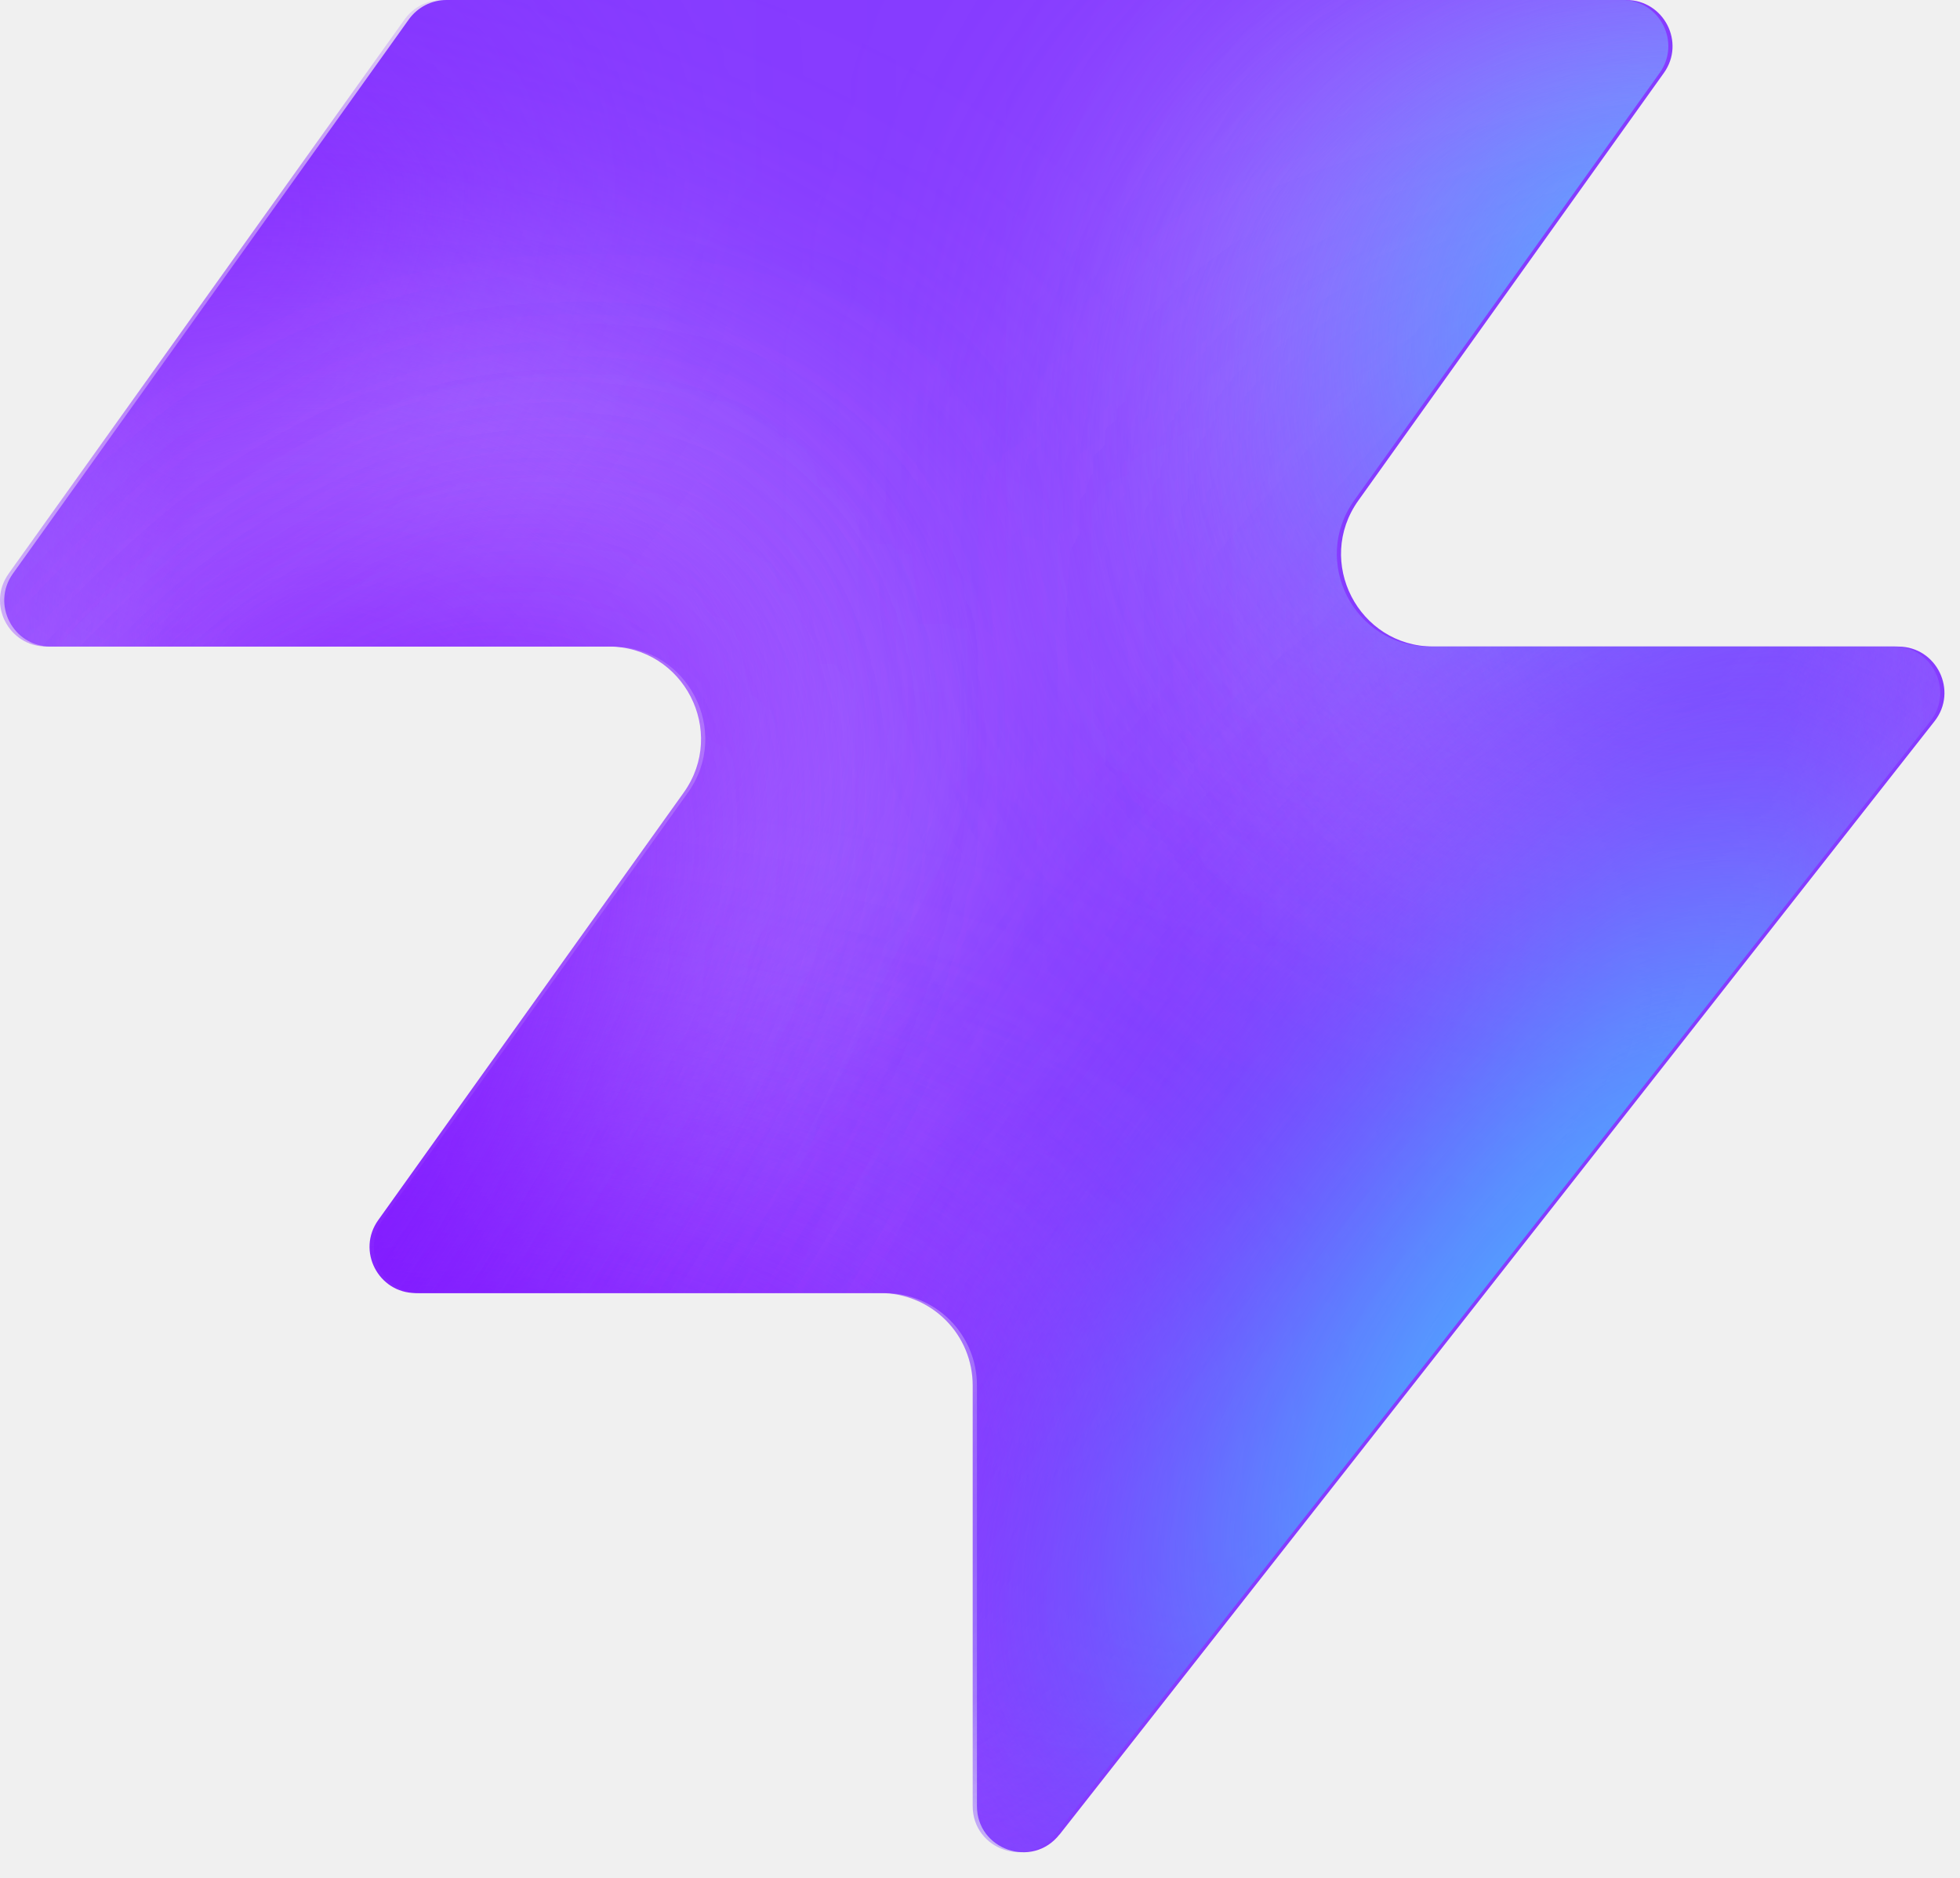
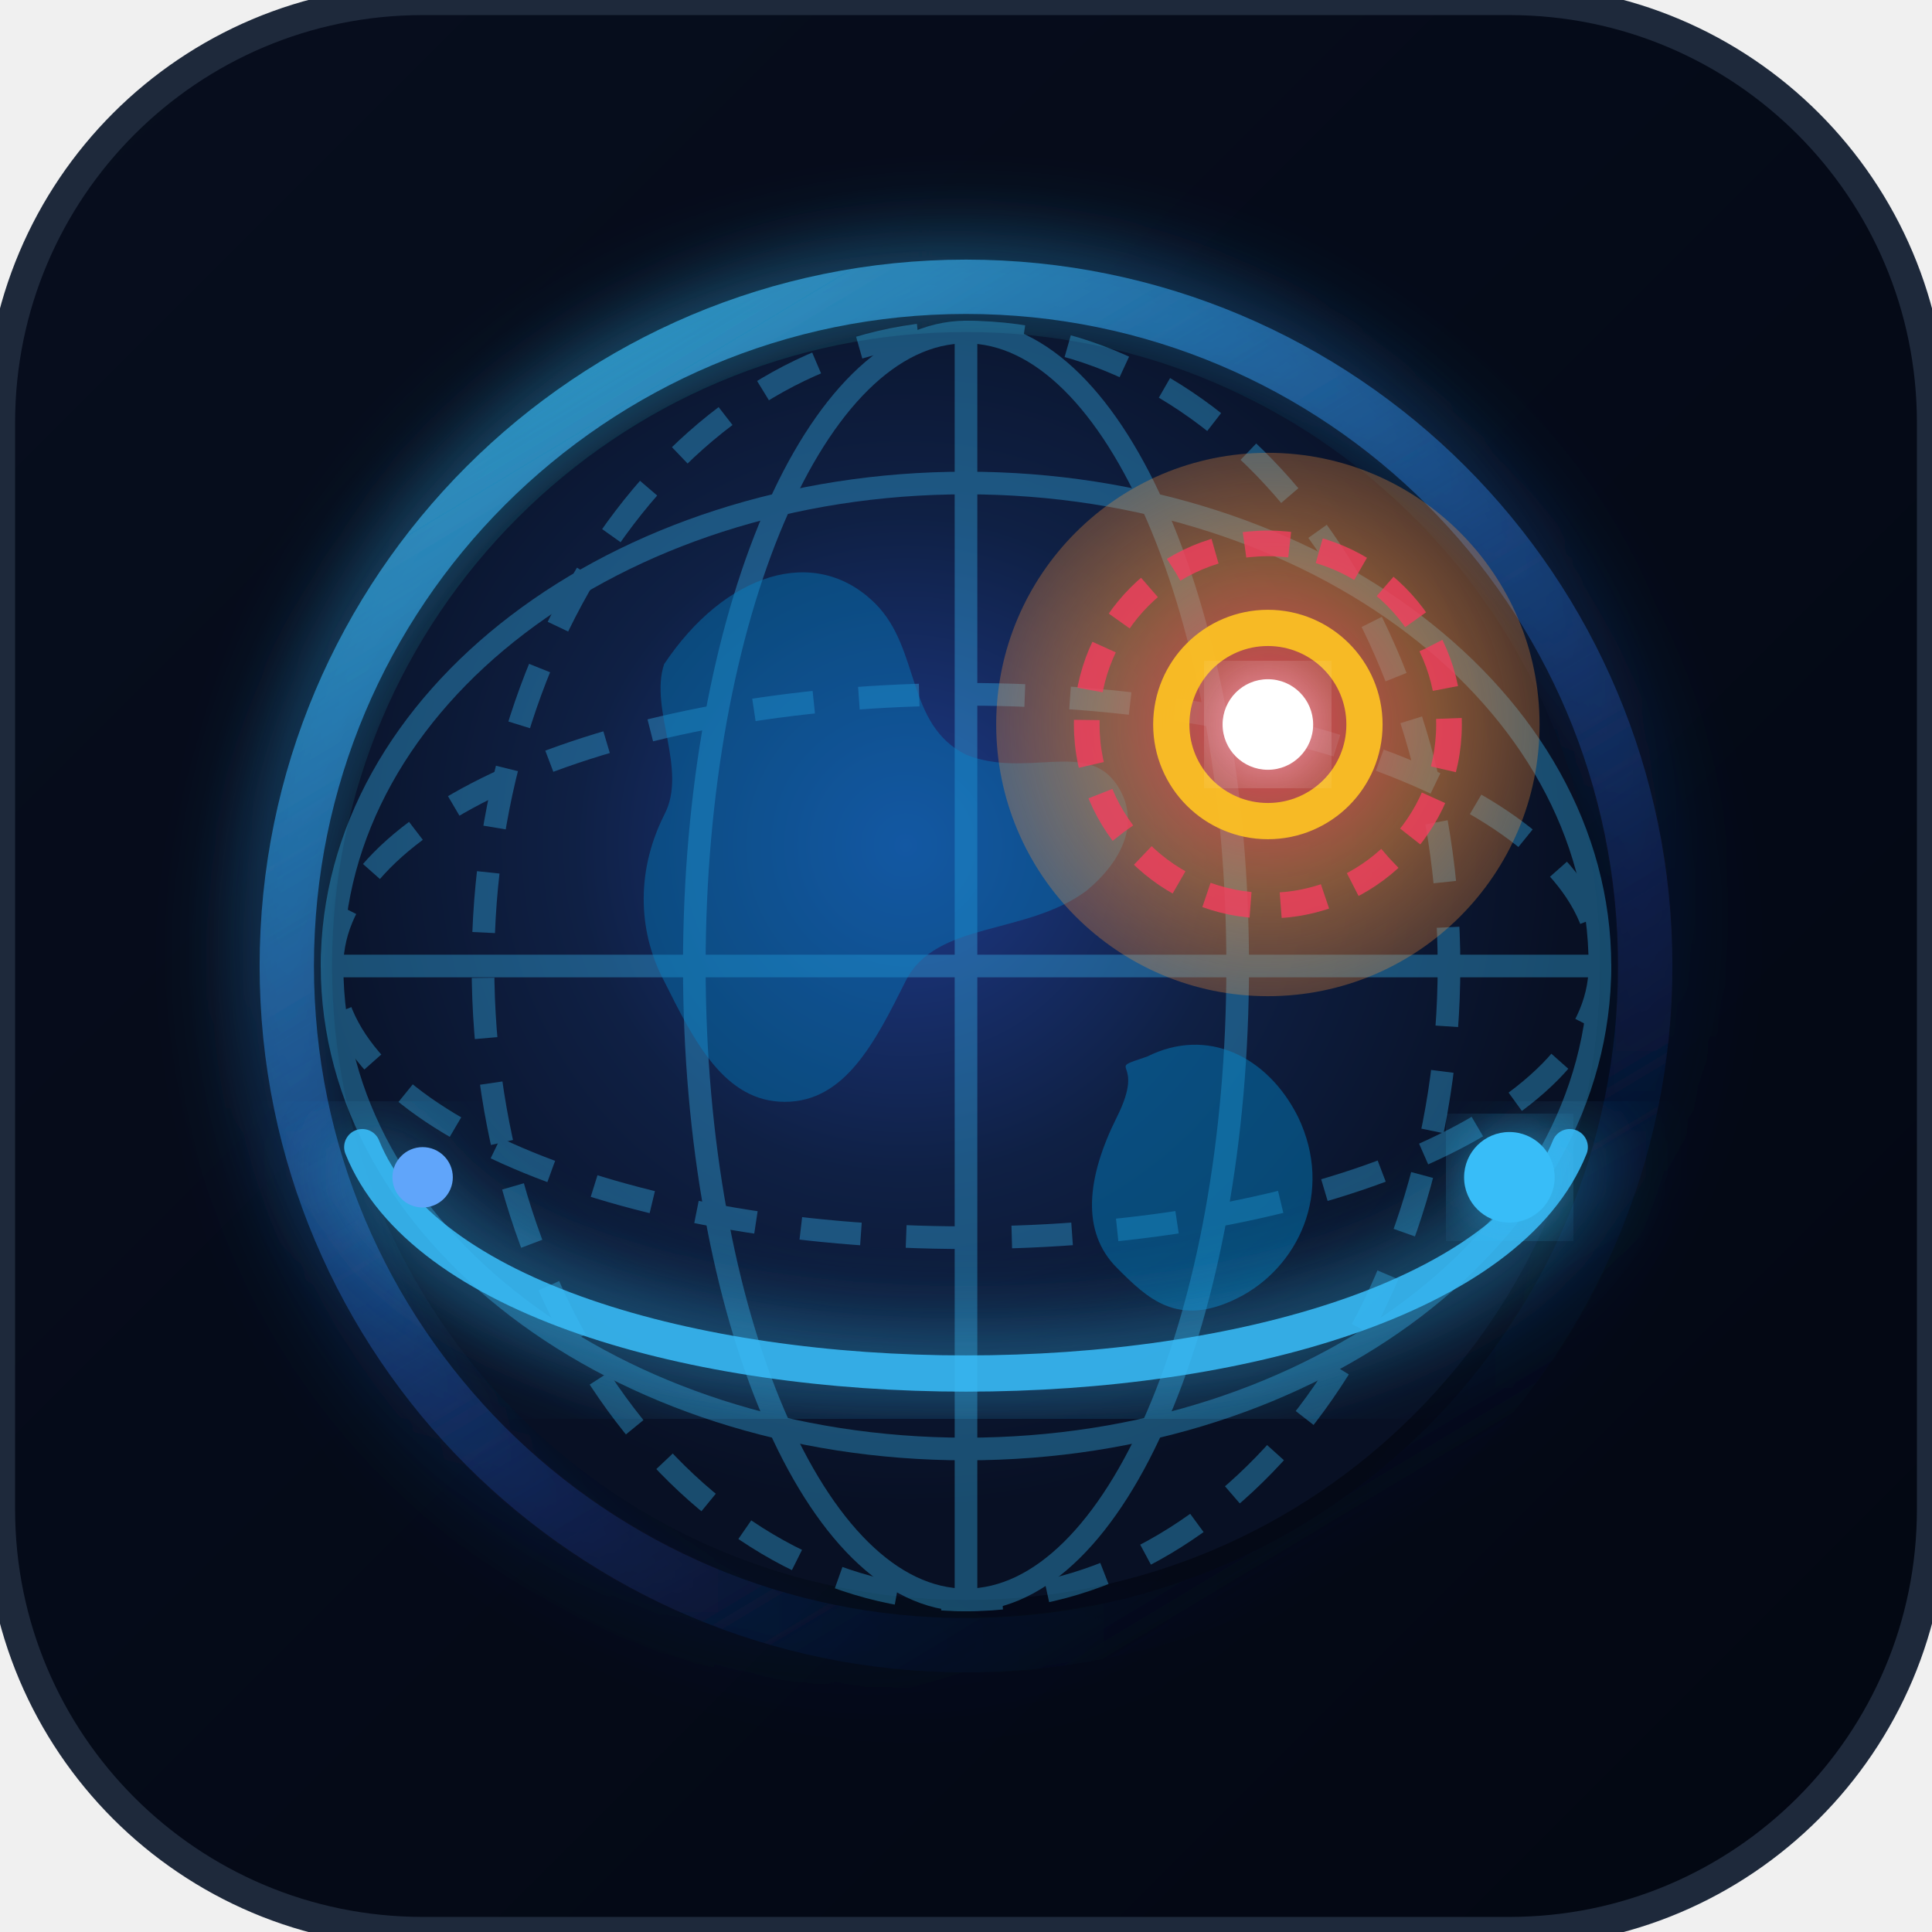
- <svg xmlns="http://www.w3.org/2000/svg" width="48" height="46" fill="none" viewBox="0 0 48 46">
-   <path fill="#863bff" d="M25.946 44.938c-.664.845-2.021.375-2.021-.698V33.937a2.26 2.26 0 0 0-2.262-2.262H10.287c-.92 0-1.456-1.04-.92-1.788l7.48-10.471c1.07-1.497 0-3.578-1.842-3.578H1.237c-.92 0-1.456-1.04-.92-1.788L10.013.474c.214-.297.556-.474.92-.474h28.894c.92 0 1.456 1.04.92 1.788l-7.48 10.471c-1.07 1.498 0 3.579 1.842 3.579h11.377c.943 0 1.473 1.088.89 1.83L25.947 44.94z" style="fill:#863bff;fill:color(display-p3 .525 .23 1);fill-opacity:1" />
-   <mask id="a" width="48" height="46" x="0" y="0" maskUnits="userSpaceOnUse" style="mask-type:alpha">
-     <path fill="#000" d="M25.842 44.938c-.664.844-2.021.375-2.021-.698V33.937a2.26 2.26 0 0 0-2.262-2.262H10.183c-.92 0-1.456-1.04-.92-1.788l7.48-10.471c1.07-1.498 0-3.579-1.842-3.579H1.133c-.92 0-1.456-1.04-.92-1.787L9.91.473c.214-.297.556-.474.92-.474h28.894c.92 0 1.456 1.04.92 1.788l-7.48 10.471c-1.07 1.498 0 3.578 1.842 3.578h11.377c.943 0 1.473 1.088.89 1.832L25.843 44.94z" style="fill:#000;fill-opacity:1" />
-   </mask>
-   <g mask="url(#a)">
-     <g filter="url(#b)">
-       <ellipse cx="5.508" cy="14.704" fill="#ede6ff" rx="5.508" ry="14.704" style="fill:#ede6ff;fill:color(display-p3 .927 .903 1);fill-opacity:1" transform="matrix(.00324 1 1 -.00324 -4.47 31.516)" />
-     </g>
-     <g filter="url(#c)">
-       <ellipse cx="10.399" cy="29.851" fill="#ede6ff" rx="10.399" ry="29.851" style="fill:#ede6ff;fill:color(display-p3 .927 .903 1);fill-opacity:1" transform="matrix(.00324 1 1 -.00324 -39.328 7.883)" />
-     </g>
-     <g filter="url(#d)">
-       <ellipse cx="5.508" cy="30.487" fill="#7e14ff" rx="5.508" ry="30.487" style="fill:#7e14ff;fill:color(display-p3 .492 .077 1);fill-opacity:1" transform="rotate(89.814 -25.913 -14.639)scale(1 -1)" />
-     </g>
-     <g filter="url(#e)">
-       <ellipse cx="5.508" cy="30.599" fill="#7e14ff" rx="5.508" ry="30.599" style="fill:#7e14ff;fill:color(display-p3 .492 .077 1);fill-opacity:1" transform="rotate(89.814 -32.644 -3.334)scale(1 -1)" />
-     </g>
-     <g filter="url(#f)">
-       <ellipse cx="5.508" cy="30.599" fill="#7e14ff" rx="5.508" ry="30.599" style="fill:#7e14ff;fill:color(display-p3 .492 .077 1);fill-opacity:1" transform="matrix(.00324 1 1 -.00324 -34.34 30.47)" />
-     </g>
-     <g filter="url(#g)">
-       <ellipse cx="14.072" cy="22.078" fill="#ede6ff" rx="14.072" ry="22.078" style="fill:#ede6ff;fill:color(display-p3 .927 .903 1);fill-opacity:1" transform="rotate(93.35 24.506 48.493)scale(-1 1)" />
-     </g>
-     <g filter="url(#h)">
-       <ellipse cx="3.47" cy="21.501" fill="#7e14ff" rx="3.47" ry="21.501" style="fill:#7e14ff;fill:color(display-p3 .492 .077 1);fill-opacity:1" transform="rotate(89.009 28.708 47.59)scale(-1 1)" />
-     </g>
-     <g filter="url(#i)">
-       <ellipse cx="3.47" cy="21.501" fill="#7e14ff" rx="3.47" ry="21.501" style="fill:#7e14ff;fill:color(display-p3 .492 .077 1);fill-opacity:1" transform="rotate(89.009 28.708 47.59)scale(-1 1)" />
-     </g>
-     <g filter="url(#j)">
-       <ellipse cx=".387" cy="8.972" fill="#7e14ff" rx="4.407" ry="29.108" style="fill:#7e14ff;fill:color(display-p3 .492 .077 1);fill-opacity:1" transform="rotate(39.51 .387 8.972)" />
-     </g>
-     <g filter="url(#k)">
-       <ellipse cx="47.523" cy="-6.092" fill="#7e14ff" rx="4.407" ry="29.108" style="fill:#7e14ff;fill:color(display-p3 .492 .077 1);fill-opacity:1" transform="rotate(37.892 47.523 -6.092)" />
-     </g>
-     <g filter="url(#l)">
-       <ellipse cx="41.412" cy="6.333" fill="#47bfff" rx="5.971" ry="9.665" style="fill:#47bfff;fill:color(display-p3 .28 .748 1);fill-opacity:1" transform="rotate(37.892 41.412 6.333)" />
-     </g>
-     <g filter="url(#m)">
-       <ellipse cx="-1.879" cy="38.332" fill="#7e14ff" rx="4.407" ry="29.108" style="fill:#7e14ff;fill:color(display-p3 .492 .077 1);fill-opacity:1" transform="rotate(37.892 -1.88 38.332)" />
-     </g>
-     <g filter="url(#n)">
-       <ellipse cx="-1.879" cy="38.332" fill="#7e14ff" rx="4.407" ry="29.108" style="fill:#7e14ff;fill:color(display-p3 .492 .077 1);fill-opacity:1" transform="rotate(37.892 -1.88 38.332)" />
-     </g>
-     <g filter="url(#o)">
-       <ellipse cx="35.651" cy="29.907" fill="#7e14ff" rx="4.407" ry="29.108" style="fill:#7e14ff;fill:color(display-p3 .492 .077 1);fill-opacity:1" transform="rotate(37.892 35.651 29.907)" />
-     </g>
-     <g filter="url(#p)">
-       <ellipse cx="38.418" cy="32.4" fill="#47bfff" rx="5.971" ry="15.297" style="fill:#47bfff;fill:color(display-p3 .28 .748 1);fill-opacity:1" transform="rotate(37.892 38.418 32.4)" />
-     </g>
-   </g>
+ <svg xmlns="http://www.w3.org/2000/svg" viewBox="0 0 64 64" width="64" height="64" fill="none">
  <defs>
-     <filter id="b" width="60.045" height="41.654" x="-19.77" y="16.149" color-interpolation-filters="sRGB" filterUnits="userSpaceOnUse">
-       <feFlood flood-opacity="0" result="BackgroundImageFix" />
-       <feBlend in="SourceGraphic" in2="BackgroundImageFix" result="shape" />
-       <feGaussianBlur result="effect1_foregroundBlur_2002_17158" stdDeviation="7.659" />
-     </filter>
-     <filter id="c" width="90.34" height="51.437" x="-54.613" y="-7.533" color-interpolation-filters="sRGB" filterUnits="userSpaceOnUse">
-       <feFlood flood-opacity="0" result="BackgroundImageFix" />
-       <feBlend in="SourceGraphic" in2="BackgroundImageFix" result="shape" />
-       <feGaussianBlur result="effect1_foregroundBlur_2002_17158" stdDeviation="7.659" />
-     </filter>
-     <filter id="d" width="79.355" height="29.4" x="-49.64" y="2.03" color-interpolation-filters="sRGB" filterUnits="userSpaceOnUse">
-       <feFlood flood-opacity="0" result="BackgroundImageFix" />
-       <feBlend in="SourceGraphic" in2="BackgroundImageFix" result="shape" />
-       <feGaussianBlur result="effect1_foregroundBlur_2002_17158" stdDeviation="4.596" />
-     </filter>
-     <filter id="e" width="79.579" height="29.4" x="-45.045" y="20.029" color-interpolation-filters="sRGB" filterUnits="userSpaceOnUse">
-       <feFlood flood-opacity="0" result="BackgroundImageFix" />
-       <feBlend in="SourceGraphic" in2="BackgroundImageFix" result="shape" />
-       <feGaussianBlur result="effect1_foregroundBlur_2002_17158" stdDeviation="4.596" />
-     </filter>
-     <filter id="f" width="79.579" height="29.4" x="-43.513" y="21.178" color-interpolation-filters="sRGB" filterUnits="userSpaceOnUse">
-       <feFlood flood-opacity="0" result="BackgroundImageFix" />
-       <feBlend in="SourceGraphic" in2="BackgroundImageFix" result="shape" />
-       <feGaussianBlur result="effect1_foregroundBlur_2002_17158" stdDeviation="4.596" />
-     </filter>
-     <filter id="g" width="74.749" height="58.852" x="15.756" y="-17.901" color-interpolation-filters="sRGB" filterUnits="userSpaceOnUse">
-       <feFlood flood-opacity="0" result="BackgroundImageFix" />
-       <feBlend in="SourceGraphic" in2="BackgroundImageFix" result="shape" />
-       <feGaussianBlur result="effect1_foregroundBlur_2002_17158" stdDeviation="7.659" />
-     </filter>
-     <filter id="h" width="61.377" height="25.362" x="23.548" y="2.284" color-interpolation-filters="sRGB" filterUnits="userSpaceOnUse">
-       <feFlood flood-opacity="0" result="BackgroundImageFix" />
-       <feBlend in="SourceGraphic" in2="BackgroundImageFix" result="shape" />
-       <feGaussianBlur result="effect1_foregroundBlur_2002_17158" stdDeviation="4.596" />
-     </filter>
-     <filter id="i" width="61.377" height="25.362" x="23.548" y="2.284" color-interpolation-filters="sRGB" filterUnits="userSpaceOnUse">
-       <feFlood flood-opacity="0" result="BackgroundImageFix" />
-       <feBlend in="SourceGraphic" in2="BackgroundImageFix" result="shape" />
-       <feGaussianBlur result="effect1_foregroundBlur_2002_17158" stdDeviation="4.596" />
-     </filter>
-     <filter id="j" width="56.045" height="63.649" x="-27.636" y="-22.853" color-interpolation-filters="sRGB" filterUnits="userSpaceOnUse">
-       <feFlood flood-opacity="0" result="BackgroundImageFix" />
-       <feBlend in="SourceGraphic" in2="BackgroundImageFix" result="shape" />
-       <feGaussianBlur result="effect1_foregroundBlur_2002_17158" stdDeviation="4.596" />
-     </filter>
-     <filter id="k" width="54.814" height="64.646" x="20.116" y="-38.415" color-interpolation-filters="sRGB" filterUnits="userSpaceOnUse">
-       <feFlood flood-opacity="0" result="BackgroundImageFix" />
-       <feBlend in="SourceGraphic" in2="BackgroundImageFix" result="shape" />
-       <feGaussianBlur result="effect1_foregroundBlur_2002_17158" stdDeviation="4.596" />
-     </filter>
-     <filter id="l" width="33.541" height="35.313" x="24.641" y="-11.323" color-interpolation-filters="sRGB" filterUnits="userSpaceOnUse">
-       <feFlood flood-opacity="0" result="BackgroundImageFix" />
-       <feBlend in="SourceGraphic" in2="BackgroundImageFix" result="shape" />
-       <feGaussianBlur result="effect1_foregroundBlur_2002_17158" stdDeviation="4.596" />
-     </filter>
-     <filter id="m" width="54.814" height="64.646" x="-29.286" y="6.009" color-interpolation-filters="sRGB" filterUnits="userSpaceOnUse">
-       <feFlood flood-opacity="0" result="BackgroundImageFix" />
-       <feBlend in="SourceGraphic" in2="BackgroundImageFix" result="shape" />
-       <feGaussianBlur result="effect1_foregroundBlur_2002_17158" stdDeviation="4.596" />
-     </filter>
-     <filter id="n" width="54.814" height="64.646" x="-29.286" y="6.009" color-interpolation-filters="sRGB" filterUnits="userSpaceOnUse">
-       <feFlood flood-opacity="0" result="BackgroundImageFix" />
-       <feBlend in="SourceGraphic" in2="BackgroundImageFix" result="shape" />
-       <feGaussianBlur result="effect1_foregroundBlur_2002_17158" stdDeviation="4.596" />
-     </filter>
-     <filter id="o" width="54.814" height="64.646" x="8.244" y="-2.416" color-interpolation-filters="sRGB" filterUnits="userSpaceOnUse">
-       <feFlood flood-opacity="0" result="BackgroundImageFix" />
-       <feBlend in="SourceGraphic" in2="BackgroundImageFix" result="shape" />
-       <feGaussianBlur result="effect1_foregroundBlur_2002_17158" stdDeviation="4.596" />
-     </filter>
-     <filter id="p" width="39.409" height="43.623" x="18.713" y="10.588" color-interpolation-filters="sRGB" filterUnits="userSpaceOnUse">
-       <feFlood flood-opacity="0" result="BackgroundImageFix" />
-       <feBlend in="SourceGraphic" in2="BackgroundImageFix" result="shape" />
-       <feGaussianBlur result="effect1_foregroundBlur_2002_17158" stdDeviation="4.596" />
+     <linearGradient id="bgGrad" x1="0" y1="0" x2="64" y2="64" gradientUnits="userSpaceOnUse">
+       <stop offset="0%" stop-color="#070e1e" />
+       <stop offset="100%" stop-color="#030712" />
+     </linearGradient>
+     <radialGradient id="globeGrad" cx="30" cy="28" r="22" gradientUnits="userSpaceOnUse">
+       <stop offset="0%" stop-color="#1e3a8a" />
+       <stop offset="50%" stop-color="#0f2044" />
+       <stop offset="100%" stop-color="#081024" />
+     </radialGradient>
+     <linearGradient id="atmoGlow" x1="20" y1="12" x2="44" y2="52" gradientUnits="userSpaceOnUse">
+       <stop offset="0%" stop-color="#38bdf8" stop-opacity="0.8" />
+       <stop offset="70%" stop-color="#2563eb" stop-opacity="0.2" />
+       <stop offset="100%" stop-color="#1d4ed8" stop-opacity="0" />
+     </linearGradient>
+     <radialGradient id="seismicGlow" cx="42" cy="24" r="14" gradientUnits="userSpaceOnUse">
+       <stop offset="0%" stop-color="#f43f5e" stop-opacity="0.9" />
+       <stop offset="40%" stop-color="#fb923c" stop-opacity="0.5" />
+       <stop offset="100%" stop-color="#fb923c" stop-opacity="0" />
+     </radialGradient>
+     <filter id="glow" x="-20%" y="-20%" width="140%" height="140%">
+       <feGaussianBlur stdDeviation="1.5" result="blur" />
+       <feMerge>
+         <feMergeNode in="blur" />
+         <feMergeNode in="SourceGraphic" />
+       </feMerge>
    </filter>
  </defs>
+   <rect width="64" height="64" rx="14" fill="url(#bgGrad)" stroke="#1e293b" stroke-width="1" />
+   <circle cx="32" cy="32" r="22.5" fill="none" stroke="url(#atmoGlow)" stroke-width="1.8" opacity="0.85" filter="url(#glow)" />
+   <circle cx="32" cy="32" r="21" fill="url(#globeGrad)" />
+   <g stroke="#38bdf8" stroke-width="0.75" opacity="0.35" fill="none">
+     <line x1="11" y1="32" x2="53" y2="32" />
+     <ellipse cx="32" cy="32" rx="21" ry="9" stroke-dasharray="2 1.5" />
+     <ellipse cx="32" cy="32" rx="21" ry="16" />
+     <ellipse cx="32" cy="32" rx="9" ry="21" />
+     <ellipse cx="32" cy="32" rx="16" ry="21" stroke-dasharray="2 1.5" />
+     <line x1="32" y1="11" x2="32" y2="53" />
+   </g>
+   <path d="M22 22c2-3 5-4 7-2 1.5 1.5 1 4 3 5 2 .8 4-.5 5 1 .8 1.2.2 2.5-1 3.5-2 1.5-5 1-6 3-1 2-2 4-4 4s-3-2-4-4c-.8-1.5-1-3.5 0-5.5.8-1.5-.5-3.5 0-5z" fill="#0284c7" opacity="0.4" />
+   <path d="M38 35c2-1 4 0 5 2 1.2 2.5 0 5-2 6-2 1-3 0-4-1-1.2-1.2-1-3 0-5s-.5-1.5 1-2z" fill="#0284c7" opacity="0.45" />
+   <circle cx="42" cy="24" r="9" fill="url(#seismicGlow)" />
+   <circle cx="42" cy="24" r="6" fill="none" stroke="#f43f5e" stroke-width="0.85" opacity="0.8" stroke-dasharray="1.5 1" />
+   <circle cx="42" cy="24" r="3.2" fill="none" stroke="#fbbf24" stroke-width="1.2" opacity="0.95" />
+   <circle cx="42" cy="24" r="1.5" fill="#ffffff" filter="url(#glow)" />
+   <path d="M12 38 C 16 48, 48 48, 52 38" fill="none" stroke="#38bdf8" stroke-width="1.2" stroke-linecap="round" opacity="0.9" filter="url(#glow)" />
+   <circle cx="50" cy="39" r="1.5" fill="#38bdf8" filter="url(#glow)" />
+   <circle cx="14" cy="39" r="1" fill="#60a5fa" />
</svg>
